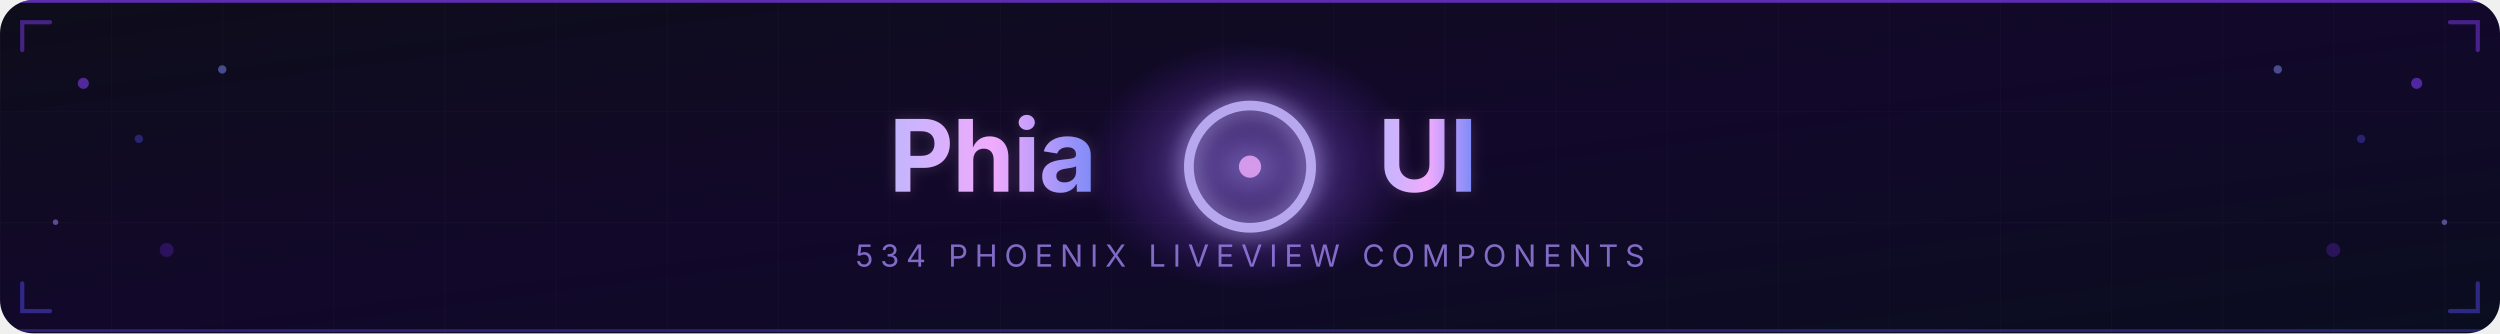
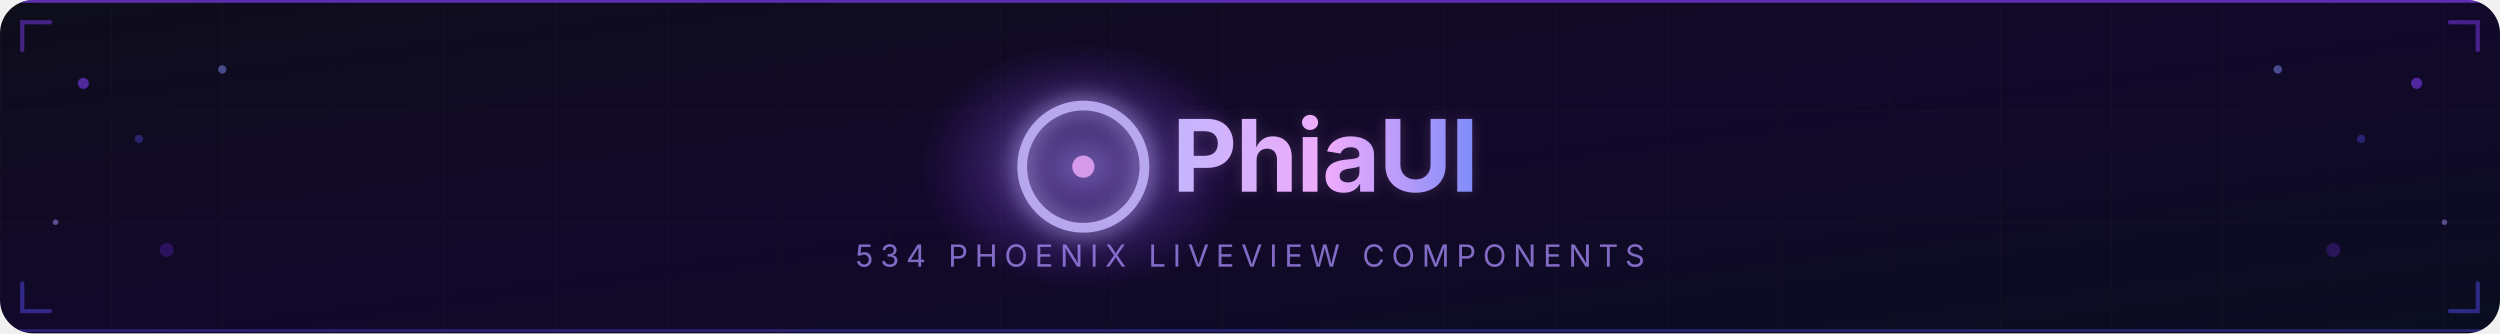
<svg xmlns="http://www.w3.org/2000/svg" width="900" height="120" viewBox="0 0 900 120">
  <defs>
    <linearGradient id="bg" x1="0%" y1="0%" x2="100%" y2="100%">
      <stop offset="0%" style="stop-color:#0d0d1a" />
      <stop offset="50%" style="stop-color:#12082a" />
      <stop offset="100%" style="stop-color:#0a0d1f" />
    </linearGradient>
    <radialGradient id="phiGlow" cx="50%" cy="50%" r="50%">
      <stop offset="0%" style="stop-color:#a78bfa;stop-opacity:0.6" />
      <stop offset="100%" style="stop-color:#6d28d9;stop-opacity:0" />
    </radialGradient>
    <linearGradient id="textGrad" x1="0%" y1="0%" x2="100%" y2="0%">
      <stop offset="0%" style="stop-color:#c4b5fd" />
      <stop offset="50%" style="stop-color:#f0abfc" />
      <stop offset="100%" style="stop-color:#818cf8" />
    </linearGradient>
    <pattern id="grid" width="40" height="40" patternUnits="userSpaceOnUse">
      <path d="M 40 0 L 0 0 0 40" fill="none" stroke="#ffffff" stroke-width="0.15" opacity="0.08" />
    </pattern>
    <filter id="glow" x="-50%" y="-50%" width="200%" height="200%">
      <feGaussianBlur stdDeviation="4" result="blur" />
      <feComposite in="SourceGraphic" in2="blur" operator="over" />
    </filter>
    <filter id="textGlow" x="-20%" y="-50%" width="140%" height="200%">
      <feGaussianBlur stdDeviation="2.5" result="blur" />
      <feComposite in="SourceGraphic" in2="blur" operator="over" />
    </filter>
    <clipPath id="clip">
      <rect width="900" height="120" rx="12" />
    </clipPath>
  </defs>
  <g clip-path="url(#clip)">
    <rect width="900" height="120" fill="url(#bg)" />
    <rect width="900" height="120" fill="url(#grid)" />
    <line x1="0" y1="0" x2="900" y2="0" stroke="#7c3aed" stroke-width="2" opacity="0.7" />
    <line x1="0" y1="119" x2="900" y2="119" stroke="#4f46e5" stroke-width="1" opacity="0.4" />
-     <ellipse cx="450" cy="60" rx="60" ry="45" fill="url(#phiGlow)" />
+     <ellipse cx="390" cy="60" rx="60" ry="45" fill="url(#phiGlow)" />
    <circle cx="30" cy="30" r="2" fill="#7c3aed" opacity="0.6" />
    <circle cx="50" cy="50" r="1.5" fill="#4f46e5" opacity="0.4" />
    <circle cx="20" cy="80" r="1" fill="#a78bfa" opacity="0.5" />
    <circle cx="60" cy="90" r="2.5" fill="#6d28d9" opacity="0.3" />
    <circle cx="80" cy="25" r="1.5" fill="#818cf8" opacity="0.5" />
    <circle cx="870" cy="30" r="2" fill="#7c3aed" opacity="0.6" />
    <circle cx="850" cy="50" r="1.5" fill="#4f46e5" opacity="0.4" />
    <circle cx="880" cy="80" r="1" fill="#a78bfa" opacity="0.5" />
    <circle cx="840" cy="90" r="2.5" fill="#6d28d9" opacity="0.3" />
    <circle cx="820" cy="25" r="1.5" fill="#818cf8" opacity="0.5" />
-     <circle cx="450" cy="60" r="22" fill="none" stroke="#c4b5fd" stroke-width="3.5" opacity="0.9" filter="url(#glow)" />
-     <line x1="450" y1="24" x2="450" y2="96" stroke="#e0d4ff" stroke-width="3.5" stroke-linecap="round" opacity="0.95" filter="url(#glow)" />
-     <circle cx="450" cy="60" r="4" fill="#f0abfc" opacity="0.8" />
-     <text x="450" y="68" text-anchor="middle" font-family="-apple-system, BlinkMacSystemFont, 'Segoe UI', system-ui, sans-serif" font-size="0" fill="none" opacity="0">PhiaUI</text>
-     <text x="320" y="69" font-family="-apple-system, BlinkMacSystemFont, 'Segoe UI', system-ui, sans-serif" font-size="36" font-weight="700" letter-spacing="-0.5" fill="#f0abfc" opacity="0.18" filter="url(#textGlow)">Phia</text>
-     <text x="320" y="69" font-family="-apple-system, BlinkMacSystemFont, 'Segoe UI', system-ui, sans-serif" font-size="36" font-weight="700" letter-spacing="-0.5" fill="url(#textGrad)">Phia</text>
-     <text x="496" y="69" font-family="-apple-system, BlinkMacSystemFont, 'Segoe UI', system-ui, sans-serif" font-size="36" font-weight="700" letter-spacing="-0.5" fill="#f0abfc" opacity="0.18" filter="url(#textGlow)">UI</text>
-     <text x="496" y="69" font-family="-apple-system, BlinkMacSystemFont, 'Segoe UI', system-ui, sans-serif" font-size="36" font-weight="700" letter-spacing="-0.5" fill="url(#textGrad)">UI</text>
+     <circle cx="390" cy="60" r="22" fill="none" stroke="#c4b5fd" stroke-width="3.5" opacity="0.9" filter="url(#glow)" />
+     <line x1="390" y1="24" x2="390" y2="96" stroke="#e0d4ff" stroke-width="3.5" stroke-linecap="round" opacity="0.95" filter="url(#glow)" />
+     <circle cx="390" cy="60" r="4" fill="#f0abfc" opacity="0.8" />
+     <text x="422" y="69" font-family="-apple-system, BlinkMacSystemFont, 'Segoe UI', system-ui, sans-serif" font-size="36" font-weight="700" letter-spacing="-0.5" fill="#f0abfc" opacity="0.18" filter="url(#textGlow)">PhiaUI</text>
+     <text x="422" y="69" font-family="-apple-system, BlinkMacSystemFont, 'Segoe UI', system-ui, sans-serif" font-size="36" font-weight="700" letter-spacing="-0.5" fill="url(#textGrad)">PhiaUI</text>
    <text x="450" y="96" text-anchor="middle" font-family="-apple-system, BlinkMacSystemFont, 'Segoe UI', system-ui, sans-serif" font-size="11" font-weight="400" letter-spacing="2.5" fill="#a78bfa" opacity="0.75">534 PHOENIX LIVEVIEW COMPONENTS</text>
    <path d="M 18 8 L 8 8 L 8 18" fill="none" stroke="#7c3aed" stroke-width="1.5" opacity="0.5" stroke-linecap="round" />
    <path d="M 882 8 L 892 8 L 892 18" fill="none" stroke="#7c3aed" stroke-width="1.5" opacity="0.5" stroke-linecap="round" />
    <path d="M 18 112 L 8 112 L 8 102" fill="none" stroke="#4f46e5" stroke-width="1.5" opacity="0.5" stroke-linecap="round" />
    <path d="M 882 112 L 892 112 L 892 102" fill="none" stroke="#4f46e5" stroke-width="1.5" opacity="0.5" stroke-linecap="round" />
  </g>
</svg>
